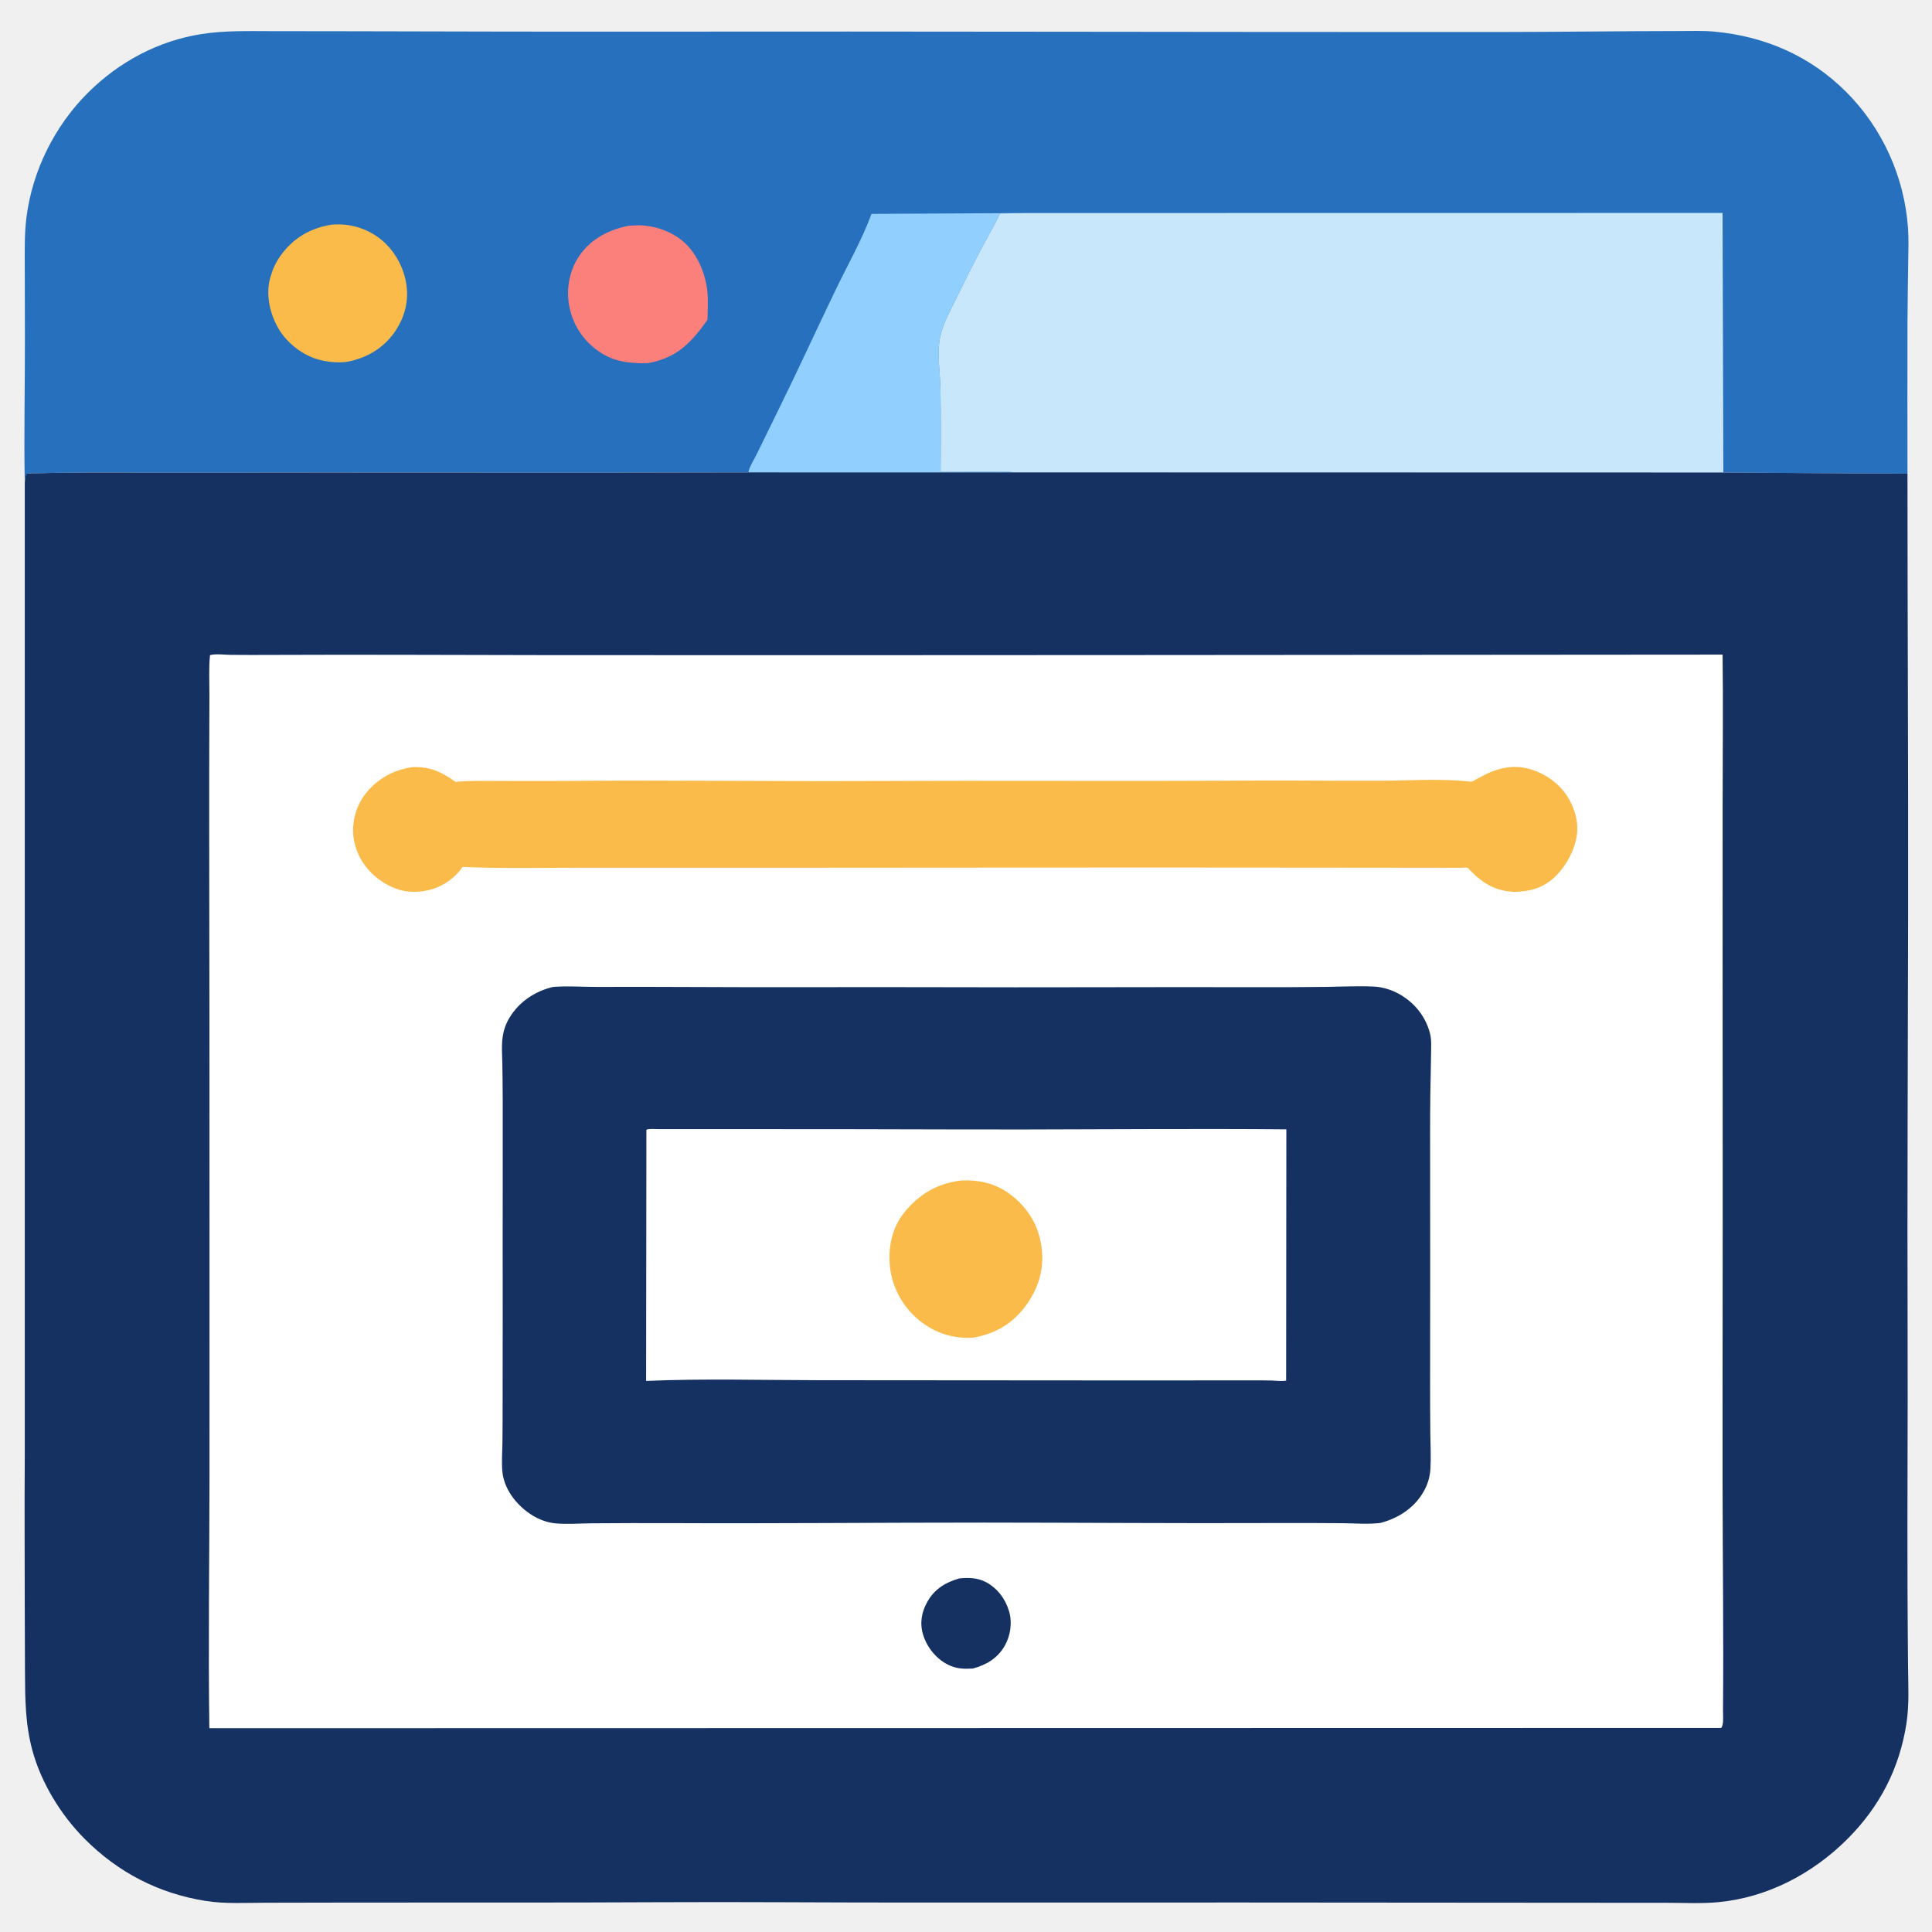
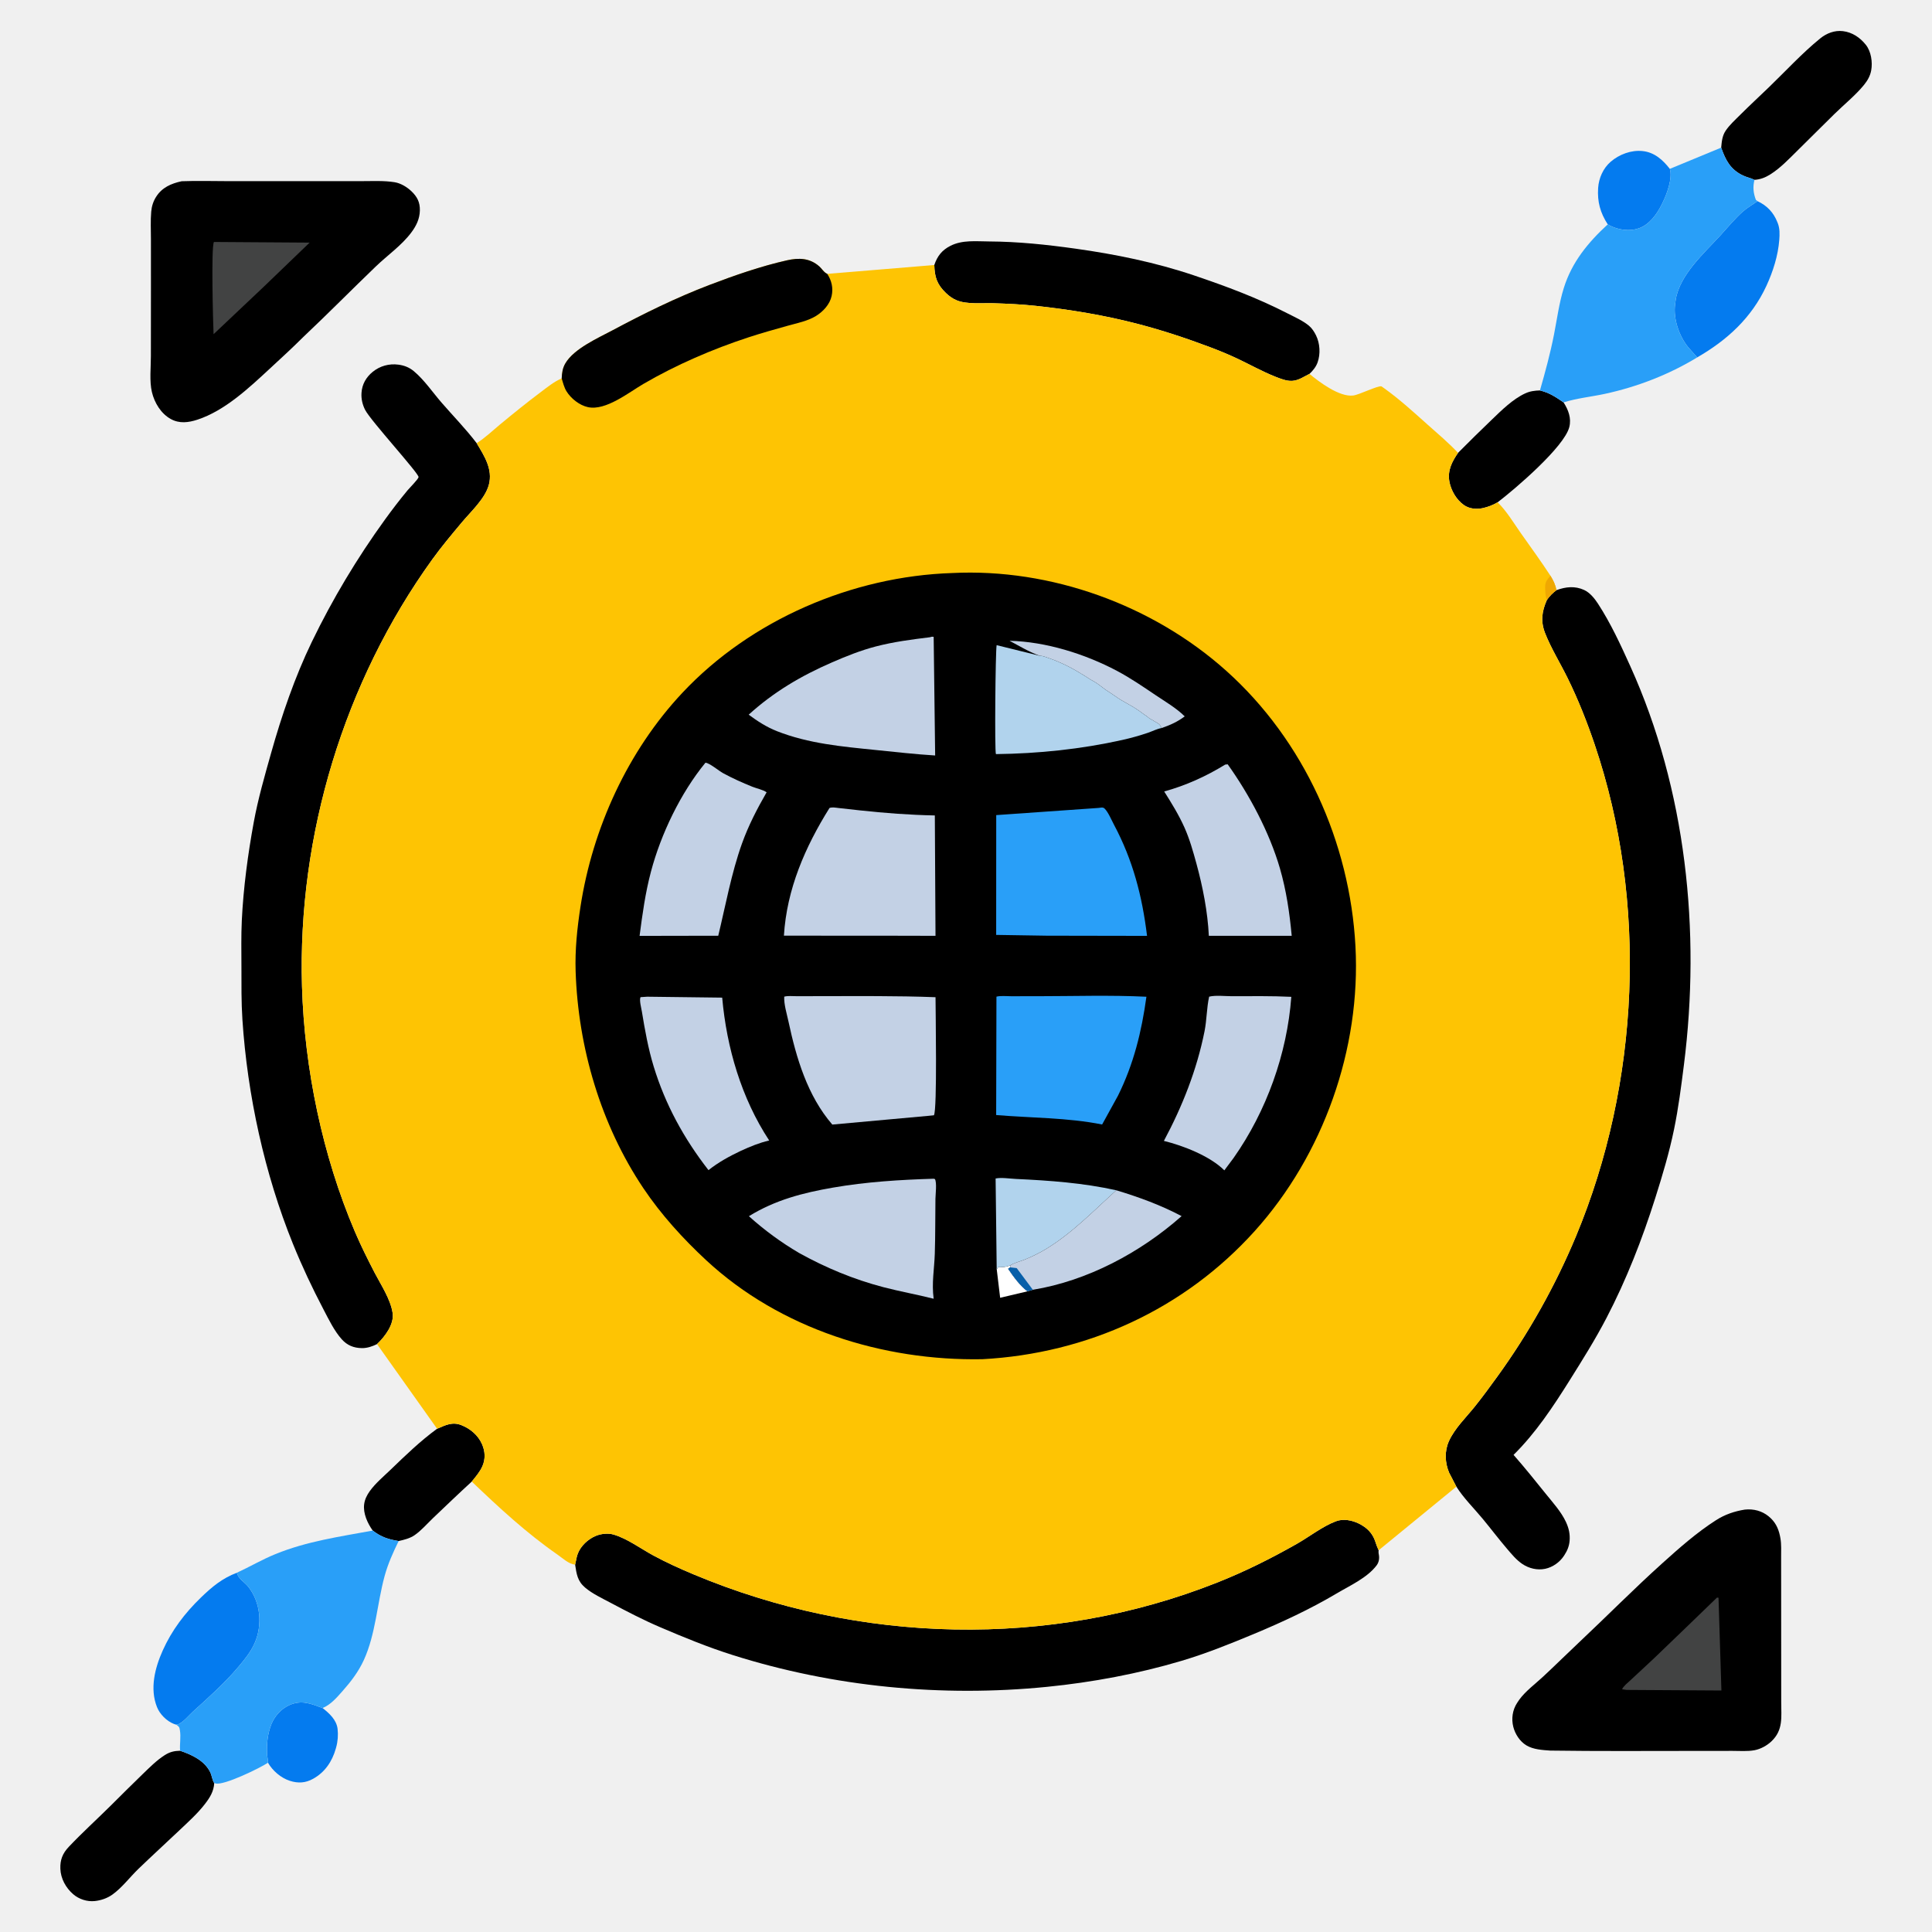
<svg xmlns="http://www.w3.org/2000/svg" width="512" height="512">
-   <path fill="#2670BD" transform="scale(0.5 0.5)" d="M13.135 255.77L13.098 254.933C12.667 229.977 13.242 204.875 13.199 179.903C13.178 167.449 13.134 154.995 13.131 142.541C13.129 133.527 12.882 124.202 14.015 115.25C17.139 90.548 28.932 66.799 46.526 49.25C63.041 32.777 83.858 21.6 107.004 18.02C119.25 16.126 131.557 16.505 143.903 16.512C158.151 16.519 172.399 16.537 186.647 16.565C236.283 16.664 285.918 16.832 335.554 16.768C488.437 16.569 641.317 17.047 794.198 16.962C826.054 16.945 857.907 16.481 889.763 16.448C896.008 16.441 902.43 16.189 908.645 16.762C935.416 19.226 959.425 29.628 978.536 48.741C997.761 67.969 1009.43 93.895 1011.29 121C1011.71 127.12 1011.44 133.361 1011.37 139.497C1011.25 150.357 1011.03 161.217 1011 172.078C1010.92 198.413 1010.99 224.75 1011 251.085L913.409 250.479L537.764 250.399L396.659 250.388C296.145 250.704 195.629 250.311 95.115 250.54C73.306 250.59 51.472 250.283 29.669 250.633C26.112 250.69 22.556 250.766 19 250.862C17.296 250.908 15.325 250.734 13.696 251.25L13.135 255.77Z" />
-   <path fill="#FABB4A" transform="scale(0.5 0.5)" d="M175.337 119.127C184.093 118.252 192.596 120.359 199.862 125.375C207.986 130.982 213.562 140.216 215.25 149.902C216.912 159.438 214.511 168.395 208.989 176.253C202.923 184.885 193.713 190.072 183.458 191.855C178.846 192.33 174.071 191.906 169.58 190.784C160.723 188.572 152.214 182.022 147.605 174.144C143.052 166.363 140.734 156.225 143.191 147.374L143.447 146.5C144.56 142.628 146.21 139.02 148.549 135.732C155.238 126.329 164.056 121.083 175.337 119.127Z" />
-   <path fill="#FB807B" transform="scale(0.5 0.5)" d="M333.442 119.635L338.237 119.393C347.319 119.432 357.39 123.05 363.877 129.621C370.301 136.127 374.213 146.087 374.984 155.125C375.383 159.813 375.024 164.784 374.99 169.503C366.302 181.71 358.756 189.72 343.419 192.475C334.094 192.725 325.674 191.873 317.738 186.501C309.075 180.637 303.448 172.021 301.621 161.73C300.023 152.725 301.941 142.894 307.203 135.36C313.351 126.558 323.057 121.519 333.442 119.635Z" />
-   <path fill="#90CFFE" transform="scale(0.5 0.5)" d="M396.659 250.388C397.086 247.525 399.732 243.492 401.044 240.788C404.859 232.926 408.691 225.079 412.563 217.245C422.922 196.285 432.584 175.044 442.728 153.99C449.175 140.611 456.791 127.293 461.915 113.359L543.045 112.915L542.408 112.959L530.034 113.133C526.785 119.994 522.906 126.565 519.359 133.276C514.943 141.632 510.789 150.096 506.645 158.587C503.561 164.905 499.845 171.457 498.345 178.388C496.454 187.128 498.317 197.345 498.466 206.276C498.709 220.882 498.675 235.506 498.529 250.113C506.969 250.051 515.409 249.988 523.85 250.006C528.394 250.016 533.3 249.67 537.764 250.399L396.659 250.388Z" />
-   <path fill="#C8E7FB" transform="scale(0.5 0.5)" d="M543.045 112.915L912.999 112.86L913.409 250.479L537.764 250.399C533.3 249.67 528.394 250.016 523.85 250.006C515.409 249.988 506.969 250.051 498.529 250.113C498.675 235.506 498.709 220.882 498.466 206.276C498.317 197.345 496.454 187.128 498.345 178.388C499.845 171.457 503.561 164.905 506.645 158.587C510.789 150.096 514.943 141.632 519.359 133.276C522.906 126.565 526.785 119.994 530.034 113.133L542.408 112.959L543.045 112.915Z" />
-   <path fill="#153162" transform="scale(0.5 0.5)" d="M913.409 250.479L1011 251.085C1011.01 328.473 1011.45 405.864 1011.34 483.25C1011.23 558.258 1010.83 633.268 1011.07 708.278C1011.22 753.105 1010.85 797.937 1011.02 842.759C1011.07 856.245 1011.19 869.729 1011.3 883.213C1011.39 893.126 1011.99 903.516 1010.47 913.341C1006.79 937.264 996.297 957.571 979.2 974.678C960.819 993.069 936.785 1005.74 910.744 1008.19C901.712 1009.04 892.198 1008.52 883.109 1008.52C868.304 1008.53 853.499 1008.52 838.694 1008.5C719.238 1008.34 599.788 1008.34 480.329 1008.39C436.444 1008.41 392.544 1007.99 348.663 1008.22C294.949 1008.51 241.238 1008.31 187.523 1008.4C171.888 1008.43 156.252 1008.46 140.616 1008.49C130.132 1008.5 119.238 1009.18 108.871 1007.52C84.048 1003.55 62.532 992.422 44.817 974.589C32.309 961.998 21.911 945.114 17.209 927.906C13.293 913.574 13.32 900.052 13.237 885.356C13.171 873.701 13.124 862.045 13.117 850.389C13.101 824.537 12.937 798.66 13.126 772.81L13.135 255.77L13.696 251.25C15.325 250.734 17.296 250.908 19 250.862C22.556 250.766 26.112 250.69 29.669 250.633C51.472 250.283 73.306 250.59 95.115 250.54C195.629 250.311 296.145 250.704 396.659 250.388L537.764 250.399L913.409 250.479Z" />
-   <path fill="white" transform="scale(0.5 0.5)" d="M111.309 347.25C114.25 346.397 118.981 347.054 122.153 347.089C129.665 347.171 137.173 347.152 144.685 347.117C194.003 346.887 243.335 347.205 292.654 347.236C499.438 347.367 706.22 347.084 913.004 346.963C913.364 373.366 913.032 399.798 913.03 426.206C913.027 480.363 912.98 534.527 913.047 588.685C913.13 654.506 912.934 720.329 912.999 786.151C913.039 826.331 913.587 866.566 913.224 906.738C913.203 909.012 913.74 914.296 912.25 915.832L110.956 915.984C110.346 871.532 110.999 827.01 111.034 782.551C111.097 701.416 111.004 620.28 111.003 539.146C111.002 495.461 110.821 451.774 110.882 408.09C110.9 394.906 110.943 381.721 110.993 368.536C111.02 361.54 110.598 354.205 111.309 347.25Z" />
-   <path fill="#153162" transform="scale(0.5 0.5)" d="M508.495 836.588C513.273 836.082 518.27 836.25 522.6 838.566C528.631 841.791 532.897 847.455 534.816 853.979C536.609 860.073 535.604 867.046 532.417 872.5C528.626 878.987 522.704 882.465 515.642 884.36C510.669 884.614 506.819 884.54 502.237 882.204C496.025 879.036 491.18 872.889 489.207 866.245C487.385 860.109 488.488 854.219 491.646 848.75C495.489 842.096 501.274 838.612 508.495 836.588Z" />
-   <path fill="#FABB4A" transform="scale(0.5 0.5)" d="M218.301 406.634C227.579 406.035 234.207 409.162 241.482 414.454C248.688 413.654 256.188 413.935 263.443 413.922C276.115 413.899 288.791 414.009 301.461 413.896C354.717 413.42 407.948 414.195 461.193 413.951C528.088 413.644 594.979 414.126 661.871 413.72C685.239 413.578 708.6 413.905 731.959 413.805C747.496 413.738 763.906 412.513 779.326 414.308C780.473 414.441 781.69 413.443 782.709 412.898C785.652 411.325 788.602 409.706 791.75 408.574C795.732 407.142 799.939 406.333 804.177 406.518C812.764 406.893 821.848 411.601 827.569 417.955C833.031 424.021 836.576 432.938 835.917 441.132C835.168 450.45 829.291 460.859 821.942 466.651C816.14 471.223 810.267 472.386 803.087 472.708C793.405 472.41 787.03 468.944 780.189 462.327C779.74 461.893 778.267 460.135 777.755 459.953C777.019 459.69 774.819 459.95 773.961 459.949C769.853 459.946 765.744 459.942 761.636 459.938C740.216 459.917 718.797 459.895 697.377 459.87C598.723 459.752 500.064 459.877 401.411 459.939C369.413 459.96 337.414 459.928 305.416 459.93C285.36 459.932 265.182 460.398 245.145 459.498C243.856 461.556 242.062 463.393 240.25 465.004C233.712 470.817 225.145 473.307 216.5 472.532C208.189 471.786 199.623 466.368 194.427 459.975C189.047 453.355 186.335 445.008 187.339 436.481C188.404 427.424 192.958 419.954 200.087 414.322C205.504 410.043 211.495 407.671 218.301 406.634Z" />
-   <path fill="#153162" transform="scale(0.5 0.5)" d="M293.045 523.109C300.618 522.465 308.589 523.094 316.213 523.081C333.286 523.051 350.355 523.03 367.427 523.133C410.371 523.392 453.322 523.081 496.269 523.232C552.186 523.428 608.113 523.096 664.034 523.222C677.052 523.252 690.064 523.242 703.081 523.066C711.394 522.954 719.86 522.509 728.162 522.903C732.849 523.125 737.49 524.591 741.586 526.857C749.732 531.362 755.737 538.897 757.977 547.941C758.819 551.339 758.511 555.254 758.486 558.733C758.437 565.655 758.203 572.573 758.107 579.494C757.928 592.392 757.991 605.299 757.993 618.198C757.999 656.084 758.09 693.952 757.986 731.838C757.96 741.289 757.992 750.736 758.109 760.187C758.183 766.179 758.506 772.287 758.163 778.27C757.887 783.071 756.675 786.999 754.223 791.128C749.231 799.533 740.855 804.825 731.566 807.205C724.967 808.003 717.916 807.374 711.25 807.322C699.117 807.229 686.977 807.193 674.844 807.244C623.678 807.456 572.514 807.021 521.348 807.007C465.76 806.991 410.165 807.556 354.578 807.283C340.975 807.216 327.375 807.309 313.773 807.386C307.413 807.422 300.462 808.018 294.157 807.386C285.66 806.535 277.718 801.135 272.494 794.579C269.197 790.44 266.748 785.27 266.262 779.97C265.813 775.076 266.228 769.933 266.296 765.007C266.405 757.183 266.39 749.355 266.404 741.53C266.455 712.958 266.45 684.386 266.426 655.814C266.406 631.434 266.516 607.053 266.443 582.673C266.424 576.147 266.359 569.626 266.234 563.101C266.153 558.884 265.787 554.512 266.334 550.329L266.454 549.5C266.945 545.923 268.154 542.495 270.033 539.406C275.201 530.912 283.498 525.408 293.045 523.109Z" />
-   <path fill="white" transform="scale(0.5 0.5)" d="M342.61 598.75C344.427 598.136 346.756 598.443 348.685 598.443C352.976 598.443 357.267 598.447 361.558 598.451C377.814 598.467 394.07 598.487 410.327 598.465C454.96 598.407 499.594 598.695 544.225 598.635C590.079 598.573 635.942 598.162 681.795 598.571L681.682 731.75C679.269 732.203 676.319 731.757 673.838 731.692C669.603 731.58 665.359 731.624 661.123 731.624C641.049 731.623 620.976 731.668 600.903 731.661C545.467 731.641 490.031 731.585 434.595 731.543C403.988 731.519 373.028 730.6 342.456 731.915L342.61 598.75Z" />
-   <path fill="#FABB4A" transform="scale(0.5 0.5)" d="M509.658 625.681C518.329 625.235 526.807 627.055 534.044 632.039C543.391 638.475 549.687 647.661 551.701 658.887C553.822 670.707 551.274 681.15 544.448 690.98C537.347 701.207 528.162 706.744 516.006 708.951C505.389 709.686 495.998 706.728 487.622 700.162C478.816 693.259 472.859 682.564 471.696 671.402C470.627 661.13 472.747 650.759 479.317 642.604C487.212 632.803 497.156 627.042 509.658 625.681Z" />
+   <path fill="#047BEF" transform="scale(0.5 0.5)" d="M852.137 118.918C848.151 112.764 846.578 106.961 847.042 99.667C847.373 94.446 849.719 89.127 853.739 85.689C858.292 81.795 864.566 79.436 870.572 80.06C876.917 80.72 881.302 84.726 885.052 89.501C886.609 94.529 883.429 102.975 881.135 107.591L880.766 108.343C878.187 113.526 874.234 119.09 868.531 121.05C863.692 122.712 857.97 121.899 853.423 119.64L852.137 118.918Z" />
+   <path fill="#047BEF" transform="scale(0.5 0.5)" d="M142.033 934.285C142.083 932.74 141.597 931.021 141.535 929.422C141.331 924.127 141.824 918.993 143.773 914.015C145.475 909.669 149.024 905.691 153.286 903.78C159.847 900.839 164.724 902.967 170.973 905.294C174.531 908.071 178.37 911.575 178.927 916.335C179.3 919.523 179.051 923.003 178.18 926.078L177.966 926.849C176.014 933.672 172.219 939.317 165.964 942.793C161.878 945.064 158.003 945.275 153.582 943.854C148.882 942.343 144.503 938.539 142.033 934.285Z" />
+   <path transform="scale(0.5 0.5)" d="M231.671 757.273C236.116 755.364 239.72 753.461 244.49 755.333C249.292 757.218 253.438 760.717 255.512 765.5C257.155 769.288 257.354 773.279 255.69 777.095C254.395 780.066 252.089 782.773 250.045 785.262C243.114 791.615 236.337 798.116 229.529 804.598C226.438 807.542 223.228 811.29 219.731 813.675C217.192 815.405 214.255 816.105 211.304 816.778C205.785 815.898 202.087 814.702 197.55 811.234C194.817 807.384 192.373 802.144 193.015 797.25C193.349 794.708 194.465 792.473 195.934 790.409C198.915 786.221 203.347 782.517 207.039 778.964C214.916 771.383 222.824 763.717 231.671 757.273Z" />
+   <path transform="scale(0.5 0.5)" d="M816.209 206.931C821.455 208.282 824.345 210.312 828.723 213.275C831.236 217.199 832.977 221.656 831.751 226.401C829.021 236.954 803.069 259.142 793.778 266.227C791.336 267.694 788.667 268.714 785.884 269.321C782.538 270.051 778.833 269.705 775.969 267.737C771.959 264.983 769.016 259.897 768.184 255.145C767.164 249.312 769.606 244.671 772.79 240.017C778.692 234.068 784.684 228.2 790.725 222.392C795.949 217.37 801.805 211.544 808.434 208.485C810.947 207.326 813.475 207.022 816.209 206.931Z" />
+   <path fill="#047BEF" transform="scale(0.5 0.5)" d="M125.556 833.582L125.827 834.455C126.678 836.9 129.9 838.864 131.523 840.907C138.164 849.261 139.181 861.19 135.027 870.755C132.925 875.596 129.616 879.598 126.25 883.593C119.029 892.164 110.774 899.463 102.5 906.975C100.255 909.013 97.4 912.539 94.702 913.807C94.223 914.032 93.955 914.035 93.424 914.122L92.117 913.699C88.315 912.158 84.761 908.648 83.233 904.853C79.295 895.067 82.099 884.071 86.229 874.847C91.075 864.027 97.935 855.027 106.42 846.802C112.342 841.061 117.765 836.548 125.556 833.582Z" />
+   <path fill="#047BEF" transform="scale(0.5 0.5)" d="M931.502 106.613C936.497 108.911 940.022 112.611 942.037 117.75L942.299 118.398C943.363 121.173 943.276 124.193 943.056 127.114C942.429 135.446 939.738 143.913 936.25 151.473C928.439 168.4 915.443 180.278 899.547 189.431L894.753 184.014C889.977 178.121 886.84 169.066 887.818 161.432L887.948 160.5L888.179 158.766C890.325 145.62 903.289 134.094 911.861 124.752C915.791 120.468 919.588 115.75 923.982 111.936C926.304 109.922 929.023 108.424 931.502 106.613Z" />
+   <path transform="scale(0.5 0.5)" d="M912.262 78.249C912.55 75.067 912.807 71.982 914.655 69.248C916.714 66.202 919.632 63.578 922.222 60.987C927.22 55.989 932.411 51.214 937.493 46.306C946.378 37.726 955.169 28.166 964.741 20.376C968.131 17.618 972.357 15.984 976.762 16.502C981.736 17.087 985.874 19.907 988.933 23.75C991.743 27.28 992.575 32.952 991.777 37.307C991.235 40.26 989.833 42.7 987.954 45.008C983.494 50.486 977.408 55.391 972.345 60.358C965.784 66.794 959.304 73.313 952.75 79.756C948.207 84.222 943.669 89.079 938.241 92.472C935.636 94.101 932.992 95.131 929.904 95.318C927.945 94.35 925.715 93.95 923.7 92.973C917.126 89.784 914.582 84.866 912.262 78.249Z" />
+   <path transform="scale(0.5 0.5)" d="M95.45 927.925C101.682 930.028 108.501 933.175 111.527 939.5C112.141 940.782 112.708 944.136 113.55 945.013C113.304 949.557 111.184 952.852 108.477 956.341C104.637 961.288 99.675 965.753 95.13 970.058C87.933 976.874 80.605 983.568 73.465 990.441C68.883 994.851 64.618 1000.61 59.484 1004.23C56.812 1006.12 53.458 1007.27 50.211 1007.6C46.139 1008.01 41.863 1006.63 38.781 1003.96C34.881 1000.58 32.181 995.7 31.994 990.485C31.824 985.736 33.184 982.329 36.438 978.883C43.529 971.372 51.267 964.38 58.604 957.1C64.199 951.548 69.762 945.957 75.441 940.49C79.133 936.935 82.934 933.059 87.268 930.295C90.032 928.533 92.198 928.03 95.45 927.925Z" />
+   <path transform="scale(0.5 0.5)" d="M495.199 140.464C496.795 135.734 499.252 132.578 503.775 130.284C510.082 127.086 517.286 127.937 524.159 127.973C539.651 128.055 554.713 129.655 570.041 131.797C591.164 134.75 612.463 139.093 632.7 145.922C649.812 151.697 666.296 157.821 682.392 166.097C686.197 168.054 690.509 169.921 693.8 172.664C695.388 173.988 696.608 175.899 697.515 177.74C699.625 182.02 699.953 187.629 698.332 192.128C697.494 194.457 695.844 196.491 694.06 198.164C691.033 199.643 688.331 201.655 684.838 201.865C681.931 202.039 678.467 200.66 675.795 199.592C668.999 196.875 662.551 193.265 655.939 190.133C651.16 187.87 646.294 185.867 641.346 184.007C628.837 179.306 616.289 175.136 603.355 171.756C585.456 167.079 567.304 164.084 548.914 162.099C541.496 161.298 533.957 160.957 526.5 160.718C520.632 160.531 512.459 161.431 507.031 159.157C504.879 158.255 503.087 156.957 501.411 155.358C496.626 150.794 495.362 146.855 495.199 140.464Z" />
+   <path fill="#299FF8" transform="scale(0.5 0.5)" d="M885.052 89.501L912.262 78.249C914.582 84.866 917.126 89.784 923.7 92.973C925.715 93.95 927.945 94.35 929.904 95.318C928.972 99.08 929.287 102.266 930.642 105.894L931.502 106.613C929.023 108.424 926.304 109.922 923.982 111.936C919.588 115.75 915.791 120.468 911.861 124.752C903.289 134.094 890.325 145.62 888.179 158.766L887.948 160.5L887.818 161.432C886.84 169.066 889.977 178.121 894.753 184.014L899.547 189.431C884.573 198.563 867.649 205.086 850.5 208.776C843.324 210.32 835.714 211.063 828.723 213.275C824.345 210.312 821.455 208.282 816.209 206.931C819.035 197.058 821.705 187.272 823.678 177.185C825.285 168.967 826.345 160.708 828.837 152.684C833.112 138.927 841.704 128.511 852.137 118.918L853.423 119.64C857.97 121.899 863.692 122.712 868.531 121.05C874.234 119.09 878.187 113.526 880.766 108.343L881.135 107.591C883.429 102.975 886.609 94.529 885.052 89.501Z" />
+   <path fill="#299FF8" transform="scale(0.5 0.5)" d="M197.55 811.234C202.087 814.702 205.785 815.898 211.304 816.778C208.352 822.789 205.632 828.815 203.86 835.297C199.871 849.883 199.133 866.126 192.809 879.925C190.002 886.049 186.011 891.268 181.563 896.293C178.557 899.689 175.265 903.559 170.973 905.294C164.724 902.967 159.847 900.839 153.286 903.78C149.024 905.691 145.475 909.669 143.773 914.015C141.824 918.993 141.331 924.127 141.535 929.422C141.597 931.021 142.083 932.74 142.033 934.285C137.744 937.142 118.579 946.466 114.29 945.266L113.55 945.013C112.708 944.136 112.141 940.782 111.527 939.5C108.501 933.175 101.682 930.028 95.45 927.925C95.169 924.404 95.952 920.621 95.363 917.142C95.044 915.257 94.999 915.283 93.424 914.122C93.955 914.035 94.223 914.032 94.702 913.807C97.4 912.539 100.255 909.013 102.5 906.975C110.774 899.463 119.029 892.164 126.25 883.593C129.616 879.598 132.925 875.596 135.027 870.755C139.181 861.19 138.164 849.261 131.523 840.907C129.9 838.864 126.678 836.9 125.827 834.455L125.556 833.582C132.442 830.406 138.905 826.584 145.961 823.71C162.683 816.9 179.963 814.476 197.55 811.234Z" />
+   <path transform="scale(0.5 0.5)" d="M96.208 96.078L96.786 96.049C104.521 95.754 112.371 96.01 120.117 96.007C135.347 96.001 150.577 96 165.806 96C174.574 96.001 183.343 95.991 192.111 96.003C197.728 96.011 203.607 95.678 209.159 96.581C212.41 97.11 215.762 99.144 218.109 101.406C221.186 104.372 222.629 107.244 222.538 111.548C222.443 116.069 220.598 119.782 217.924 123.333C212.793 130.15 205.335 135.318 199.204 141.215C186.303 153.621 173.726 166.372 160.707 178.653C154.94 184.417 148.891 189.933 142.909 195.473C131.906 205.664 119.18 217.66 104.653 222.43C99.905 223.99 95.108 224.628 90.517 222.088C85.286 219.195 81.87 213.481 80.516 207.81C79.15 202.082 79.98 194.645 79.973 188.736C79.96 176.64 79.983 164.545 80.004 152.449C80.018 143.856 79.994 135.264 79.997 126.671C79.999 121.896 79.728 116.901 80.151 112.147C80.401 109.33 81.216 106.738 82.732 104.335C85.858 99.384 90.68 97.279 96.208 96.078Z" />
+   <path fill="#424343" transform="scale(0.5 0.5)" d="M113.377 128.25L164.109 128.592L139.703 152.077L113.197 177.126C112.94 171.207 111.836 131.213 113.377 128.25Z" />
+   <path transform="scale(0.5 0.5)" d="M924.746 800.127L926.456 800.01C931.116 799.927 935.361 801.537 938.661 804.808C941.68 807.798 942.95 811.204 943.67 815.365C944.23 818.6 944.012 822.166 944.029 825.455C944.06 831.343 944.052 837.231 944.049 843.119C944.037 862.83 944.061 882.539 944.083 902.25C944.092 910.159 945.203 916.93 938.923 922.923C936.539 925.199 933.149 927.052 929.9 927.655C926.174 928.347 922.003 927.994 918.204 928.001C911.195 928.013 904.186 928.018 897.177 928.021C872.008 928.031 846.817 928.21 821.65 927.847C817.466 927.543 812.701 927.298 809.02 925.085C805.558 923.003 803.06 919.132 802.073 915.25C800.985 910.971 801.663 906.293 804.082 902.612L804.493 902L805.265 900.848C808.554 896.328 813.673 892.556 817.75 888.773C824.24 882.751 830.541 876.5 836.993 870.43C851.747 856.551 865.902 842.209 880.974 828.634C889.995 820.509 899.361 812.216 909.621 805.67C914.262 802.71 919.331 800.99 924.746 800.127Z" />
+   <path fill="#424343" transform="scale(0.5 0.5)" d="M910.05 846.75L910.851 846.844L912.382 895.998L862.121 895.691L859.75 895.353C860.345 893.783 862.709 891.926 863.96 890.75C868.214 886.75 872.557 882.844 876.787 878.817C887.934 868.206 898.953 857.419 910.05 846.75Z" />
+   <path transform="scale(0.5 0.5)" d="M304.832 829.309L305.201 827.556C305.484 826.193 305.74 824.812 306.233 823.506C307.805 819.338 311.691 815.767 315.75 814.062C318.515 812.9 322.28 812.487 325.203 813.344C332.462 815.47 339.733 820.901 346.414 824.505C353.266 828.201 360.384 831.418 367.559 834.429C455.382 871.279 556.076 874.024 644.925 838.866C659.687 833.024 673.472 826.142 687.269 818.32C693.995 814.506 700.921 809.003 708.093 806.299C711.983 804.832 716.574 805.735 720.21 807.524C724.497 809.633 727.559 812.669 729.003 817.261C729.436 818.637 729.899 819.901 730.499 821.213L730.714 821.675L730.65 822.194C730.603 822.927 730.698 823.365 730.825 824.064C731.176 825.995 730.857 828.046 729.657 829.645C724.686 836.268 715.492 840.389 708.489 844.544C694.413 852.894 679.595 859.771 664.5 866.065C652.009 871.272 639.315 876.378 626.338 880.249C603.315 887.117 578.936 891.661 555.036 894.052C499.226 899.637 441.829 894.14 388.33 877.202C375.188 873.041 362.499 867.845 349.839 862.422C340.879 858.584 332.321 854.135 323.721 849.562C319.255 847.187 313.942 844.715 310.092 841.425C306.05 837.97 305.602 834.303 304.832 829.309Z" />
+   <path transform="scale(0.5 0.5)" d="M824.929 312.806C829.851 310.998 834.715 310.466 839.583 312.681C842.672 314.086 845.174 317.206 846.989 320C853.796 330.478 858.916 341.653 864.051 353C893.703 418.529 901.503 493.618 892.499 564.5C891.042 575.976 889.604 587.293 887.266 598.636C884.726 610.959 881.139 622.939 877.342 634.921C870.4 656.827 862.054 678.245 851.42 698.647C845.512 709.981 838.713 720.818 831.926 731.638C823.211 745.532 813.937 759.552 802.216 771.115C808.078 777.783 813.687 784.779 819.253 791.699C822.995 796.35 827.46 801.235 829.981 806.674C831.512 809.977 832.215 813.031 831.923 816.662C831.701 819.419 830.711 821.898 829.19 824.189L828.891 824.657C826.671 828.034 822.971 830.655 819 831.495C814.81 832.383 810.372 831.302 806.855 828.93C803.688 826.794 801.277 823.823 798.81 820.945C794.359 815.751 790.231 810.281 785.87 805.011C781.31 799.502 775.717 793.999 771.904 787.959L768.067 780.557C765.824 775.271 765.575 769.097 767.964 763.824C771.055 757.003 777.102 751.223 781.75 745.419C785.87 740.273 789.775 734.918 793.643 729.58C810.201 706.732 824.415 681.363 835.271 655.318C869.115 574.124 873.49 478.03 845.204 394.584C841.113 382.513 836.41 370.643 830.772 359.205C826.957 351.464 822.207 343.805 819.021 335.812C816.441 329.337 817.179 324.188 819.882 317.971C821.316 315.905 822.896 314.283 824.929 312.806Z" />
+   <path transform="scale(0.5 0.5)" d="M199.824 712.407C197.281 713.646 194.669 714.556 191.799 714.524C187.498 714.475 184.016 713.074 181.127 709.839C177.115 705.347 174.191 699.233 171.405 693.92C165.478 682.618 160.068 671.128 155.275 659.296C140.216 622.123 131.116 580.4 128.484 540.379C127.873 531.076 127.976 521.723 127.965 512.404C127.955 504.24 127.771 496 128.165 487.848C129.002 470.542 131.376 452.776 134.506 435.75C136.785 423.352 140.261 411.299 143.675 399.181C149.293 379.235 156.229 358.922 165.259 340.233C176.241 317.503 189.308 295.725 204.11 275.287C207.928 270.015 211.906 264.829 216.063 259.817C217.05 258.628 221.618 254.059 221.846 252.901C222.206 251.075 196.437 222.981 193.529 217.25C192.096 214.426 191.399 211.408 191.604 208.244C191.901 203.662 194.009 199.97 197.55 197.079C201.372 193.959 206.268 192.619 211.156 193.27C214.247 193.682 216.899 194.713 219.313 196.712C224.788 201.247 229.352 207.992 234.033 213.39C240.273 220.583 246.852 227.29 252.64 234.882C256.67 241.627 261.297 248.685 259.108 256.934C257.17 264.236 249.596 271.117 244.814 276.836C239.468 283.23 234.041 289.672 229.166 296.434C182.325 361.4 157.732 442.738 160.061 522.73C161.332 566.39 170.959 612.615 188.094 652.785C191.25 660.184 194.834 667.366 198.531 674.505C201.888 680.986 207.011 688.598 208.098 695.917C208.992 701.943 203.985 708.475 199.824 712.407Z" />
+   <path fill="#FEC403" transform="scale(0.5 0.5)" d="M297.711 200.56C297.855 197.619 298.157 195.117 299.681 192.537C304.258 184.79 316.915 179.195 324.61 175.09C341.411 166.127 358.274 157.8 376.095 151C389.283 145.967 403.363 141.073 417.145 137.972C423.385 136.568 429.165 136.712 434.25 141.204C435.514 142.32 436.453 144.009 437.91 144.858L438.461 145.162L495.199 140.464C495.362 146.855 496.626 150.794 501.411 155.358C503.087 156.957 504.879 158.255 507.031 159.157C512.459 161.431 520.632 160.531 526.5 160.718C533.957 160.957 541.496 161.298 548.914 162.099C567.304 164.084 585.456 167.079 603.355 171.756C616.289 175.136 628.837 179.306 641.346 184.007C646.294 185.867 651.16 187.87 655.939 190.133C662.551 193.265 668.999 196.875 675.795 199.592C678.467 200.66 681.931 202.039 684.838 201.865C688.331 201.655 691.033 199.643 694.06 198.164C699.357 202.592 709.981 210.541 717.263 209.627C720.409 209.232 730.254 204.307 732.203 204.77C732.217 204.773 733.41 205.621 733.566 205.732C741.663 211.507 749.175 218.378 756.592 225.001C762.035 229.861 767.809 234.69 772.79 240.017C769.606 244.671 767.164 249.312 768.184 255.145C769.016 259.897 771.959 264.983 775.969 267.737C778.833 269.705 782.538 270.051 785.884 269.321C788.667 268.714 791.336 267.694 793.778 266.227C798.519 270.841 802.13 276.97 805.928 282.371C811.247 289.935 816.737 297.435 821.788 305.177C823.357 307.817 824.366 309.723 824.929 312.806C822.896 314.283 821.316 315.905 819.882 317.971C817.179 324.188 816.441 329.337 819.021 335.812C822.207 343.805 826.957 351.464 830.772 359.205C836.41 370.643 841.113 382.513 845.204 394.584C873.49 478.03 869.115 574.124 835.271 655.318C824.415 681.363 810.201 706.732 793.643 729.58C789.775 734.918 785.87 740.273 781.75 745.419C777.102 751.223 771.055 757.003 767.964 763.824C765.575 769.097 765.824 775.271 768.067 780.557L771.904 787.959L730.714 821.675L730.499 821.213C729.899 819.901 729.436 818.637 729.003 817.261C727.559 812.669 724.497 809.633 720.21 807.524C716.574 805.735 711.983 804.832 708.093 806.299C700.921 809.003 693.995 814.506 687.269 818.32C673.472 826.142 659.687 833.024 644.925 838.866C556.076 874.024 455.382 871.279 367.559 834.429C360.384 831.418 353.266 828.201 346.414 824.505C339.733 820.901 332.462 815.47 325.203 813.344C322.28 812.487 318.515 812.9 315.75 814.062C311.691 815.767 307.805 819.338 306.233 823.506C305.74 824.812 305.484 826.193 305.201 827.556L304.832 829.309C301.401 828.963 298.234 825.888 295.458 823.956C278.941 812.462 264.55 799.132 250.045 785.262C252.089 782.773 254.395 780.066 255.69 777.095C257.354 773.279 257.155 769.288 255.512 765.5C253.438 760.717 249.292 757.218 244.49 755.333C239.72 753.461 236.116 755.364 231.671 757.273L199.824 712.407C203.985 708.475 208.992 701.943 208.098 695.917C207.011 688.598 201.888 680.986 198.531 674.505C194.834 667.366 191.25 660.184 188.094 652.785C170.959 612.615 161.332 566.39 160.061 522.73C157.732 442.738 182.325 361.4 229.166 296.434C234.041 289.672 239.468 283.23 244.814 276.836C249.596 271.117 257.17 264.236 259.108 256.934C261.297 248.685 256.67 241.627 252.64 234.882C257.045 232.153 261.007 228.307 265 225.007C272.055 219.177 279.21 213.367 286.539 207.882C290.036 205.266 293.658 202.256 297.711 200.56Z" />
+   <path fill="#EFA802" transform="scale(0.5 0.5)" d="M821.788 305.177C823.357 307.817 824.366 309.723 824.929 312.806C822.896 314.283 821.316 315.905 819.882 317.971C819.195 316.206 819.084 314.568 818.984 312.687C818.781 308.879 819.318 307.948 821.788 305.177Z" />
+   <path transform="scale(0.5 0.5)" d="M297.711 200.56C297.855 197.619 298.157 195.117 299.681 192.537C304.258 184.79 316.915 179.195 324.61 175.09C341.411 166.127 358.274 157.8 376.095 151C389.283 145.967 403.363 141.073 417.145 137.972C423.385 136.568 429.165 136.712 434.25 141.204C435.514 142.32 436.453 144.009 437.91 144.858L438.461 145.162C440.789 148.69 441.704 152.687 440.788 156.864C439.802 161.359 436.294 165.115 432.481 167.474C428.134 170.164 422.428 171.272 417.549 172.638C410.59 174.587 403.614 176.531 396.745 178.782C377.718 185.018 358.435 193.342 341.122 203.421C333.201 208.032 321.095 217.835 311.623 215.794C307.152 214.83 302.618 211.234 300.242 207.37C299.03 205.398 298.35 202.773 297.711 200.56Z" />
+   <path transform="scale(0.5 0.5)" d="M504.665 303.72C556.936 301.09 611.031 320.67 649.965 355.567C691.174 392.503 715.475 446.458 718.42 501.535C721.326 555.887 701.408 612.105 665.013 652.501C627.698 693.919 576.22 717.398 520.732 720.403C467.94 721.399 413.487 704.303 374.353 668.003C362.018 656.56 350.367 643.74 340.986 629.75C318.445 596.131 306.409 555.22 305.097 514.877C304.72 503.295 305.914 491.994 307.671 480.559C314.063 438.97 332.725 398.08 361.633 367.245C397.99 328.465 451.787 305.434 504.665 303.72Z" />
+   <path fill="white" transform="scale(0.5 0.5)" d="M535.46 670.691L535.41 671.722L534.336 672.5C536.868 676.261 540.896 681.849 544.616 684.417L530.098 687.852L528.303 672.838L529 671.671C531.372 671.677 533.217 671.575 535.46 670.691Z" />
+   <path fill="#C3D1E5" transform="scale(0.5 0.5)" d="M551.187 347.608L550.784 347.462C545.124 345.371 540.341 342.413 535.066 339.627C554.297 340.102 574.994 346.555 591.977 355.554C599.118 359.338 605.709 363.861 612.394 368.368C617.646 371.909 623.414 375.235 627.929 379.693C624.15 382.554 620.089 384.389 615.612 385.891C615.081 384.628 614.531 383.731 613.266 383.1C612.438 382.687 611.793 382.21 611 381.755C610.124 381.253 609.507 381.034 608.702 380.363C607.837 379.643 608.195 379.845 607.25 379.255C605.993 378.471 604.943 377.54 603.719 376.724L603 376.255C599.351 373.68 595.098 371.885 591.5 369.255C589.819 368.026 587.982 366.956 586.25 365.755C583.986 364.185 581.676 362.134 579.233 360.875C577.803 360.138 576.384 359.118 575 358.267L572.5 356.764C567.424 353.627 561.398 350.666 555.747 348.777C554.297 348.293 552.716 347.55 551.187 347.608Z" />
+   <path fill="#B1D3ED" transform="scale(0.5 0.5)" d="M528.303 672.838C528.123 672.628 528.267 672.286 528.263 672.009C528.258 671.696 528.251 671.384 528.25 671.07L527.693 624.621C530.85 623.988 535.091 624.705 538.341 624.858C556.296 625.702 574.084 626.953 591.671 630.87C579.749 641.619 568.312 653.546 554.53 661.925C550.935 664.111 546.99 666.035 543.09 667.623C540.779 668.564 537.455 669.316 535.46 670.691C533.217 671.575 531.372 671.677 529 671.671L528.303 672.838Z" />
+   <path fill="#C3D1E5" transform="scale(0.5 0.5)" d="M591.671 630.87C603.708 634.529 615.127 638.679 626.278 644.561C604.421 663.923 576.297 678.895 547.433 683.61L544.616 684.417C540.896 681.849 536.868 676.261 534.336 672.5L535.41 671.722L535.46 670.691C537.455 669.316 540.779 668.564 543.09 667.623C546.99 666.035 550.935 664.111 554.53 661.925C568.312 653.546 579.749 641.619 591.671 630.87Z" />
+   <path fill="#075FA9" transform="scale(0.5 0.5)" d="M535.41 671.722L538.874 672.123L547.433 683.61L544.616 684.417C540.896 681.849 536.868 676.261 534.336 672.5L535.41 671.722Z" />
+   <path fill="#B1D3ED" transform="scale(0.5 0.5)" d="M615.612 385.891C613.223 386.299 610.65 387.646 608.307 388.433C603.888 389.918 599.431 391.176 594.879 392.191C572.926 397.086 550.341 399.431 527.866 399.694C527.111 398.378 527.603 345.005 528.239 341.944L551.187 347.608C552.716 347.55 554.297 348.293 555.747 348.777C561.398 350.666 567.424 353.627 572.5 356.764L575 358.267C576.384 359.118 577.803 360.138 579.233 360.875C581.676 362.134 583.986 364.185 586.25 365.755C587.982 366.956 589.819 368.026 591.5 369.255C595.098 371.885 599.351 373.68 603 376.255L603.719 376.724C604.943 377.54 605.993 378.471 607.25 379.255C608.195 379.845 607.837 379.643 608.702 380.363C609.507 381.034 610.124 381.253 611 381.755C611.793 382.21 612.438 382.687 613.266 383.1C614.531 383.731 615.081 384.628 615.612 385.891Z" />
+   <path fill="#C3D1E5" transform="scale(0.5 0.5)" d="M649.379 405.25L650.696 405.096C662.213 421.208 672.834 441.173 678.376 460.228C681.78 471.934 683.507 483.9 684.638 496.007L652.75 495.985L640.71 495.993C640.099 483.274 637.49 470.027 634.142 457.766C632.384 451.328 630.535 444.761 627.816 438.658C624.819 431.935 620.97 425.711 617.05 419.503C628.621 416.28 639.157 411.528 649.379 405.25Z" />
+   <path fill="#C3D1E5" transform="scale(0.5 0.5)" d="M343.025 528.276L382.778 528.761C385.131 555.323 392.986 582.111 407.688 604.478C402.292 605.754 397.608 607.698 392.565 610.015C386.509 612.881 380.775 616.036 375.509 620.193C362.547 603.535 352.645 585.517 346.46 565.246C343.574 555.789 341.811 545.958 340.221 536.211C339.923 534.385 338.723 529.97 339.5 528.51L343.025 528.276Z" />
+   <path fill="#C3D1E5" transform="scale(0.5 0.5)" d="M373.902 404.25C376.068 404.394 381.008 408.573 383.203 409.77C388.179 412.485 393.447 414.84 398.697 416.965C401.068 417.925 404.255 418.494 406.324 419.934C401.261 428.71 396.675 437.57 393.25 447.135C387.667 462.73 384.577 479.854 380.684 495.971L371.25 495.973L338.992 496.033C340.494 484.505 342.031 473.279 345.017 462C350.302 442.037 360.774 420.253 373.902 404.25Z" />
+   <path fill="#C3D1E5" transform="scale(0.5 0.5)" d="M640.867 528.25C644.329 527.398 649.21 528.015 652.887 528.012C663.388 528.003 673.929 527.825 684.419 528.339C682.199 558.506 671.257 588.98 653.833 613.733L648.921 620.314C641.373 612.749 627.118 607.213 616.884 604.7C626.67 586.433 634.364 566.981 638.426 546.601C639.632 540.551 639.545 534.194 640.867 528.25Z" />
+   <path fill="#C3D1E5" transform="scale(0.5 0.5)" d="M494.834 624.75L495.529 624.934C496.639 626.83 495.834 633.02 495.802 635.389C495.67 645.086 495.777 654.808 495.461 664.5C495.192 672.752 493.741 680.053 494.861 688.363C486.006 686.109 476.998 684.531 468.15 682.21C452.405 678.078 437.703 671.961 423.487 664.076C413.892 658.423 405.209 652.059 396.93 644.612C410.935 636.004 425.521 632.221 441.555 629.447C459.234 626.388 476.932 625.297 494.834 624.75Z" />
+   <path fill="#C3D1E5" transform="scale(0.5 0.5)" d="M492.889 337.75C493.745 337.461 493.928 337.406 494.863 337.543L495.651 400.421C485.125 399.779 474.645 398.58 464.156 397.515C446.279 395.7 428.607 394.149 411.737 387.512C406.274 385.348 401.516 382.268 396.817 378.795C410.126 366.705 424.636 358.177 441.096 351.024C448.567 347.777 456.25 344.702 464.146 342.648C473.689 340.165 483.139 338.946 492.889 337.75Z" />
+   <path fill="#299FF8" transform="scale(0.5 0.5)" d="M528.136 528.25C530.424 527.668 533.371 528.018 535.733 528.018C540.441 528.016 545.149 528.013 549.857 528.012C569.03 528.006 588.488 527.351 607.626 528.292C605.085 546.78 600.887 563.936 592.547 580.75L584.151 596.006C565.822 592.331 546.547 592.555 527.985 590.995L528.136 528.25Z" />
+   <path fill="#C3D1E5" transform="scale(0.5 0.5)" d="M415.646 528.25C417.538 527.72 420.008 527.996 421.984 527.995C425.963 527.992 429.942 527.988 433.921 527.986C454.559 527.975 475.221 527.752 495.847 528.539C495.86 536.084 496.807 588.144 495 591.117L492.1 591.415L441.143 596.046C427.949 580.788 422.053 560.79 417.908 541.422C417.029 537.315 415.47 532.404 415.646 528.25Z" />
+   <path fill="#C3D1E5" transform="scale(0.5 0.5)" d="M439.648 428.25C441.123 427.696 442.902 428.097 444.442 428.263C448.165 428.663 451.885 429.096 455.608 429.502C468.994 430.962 482.013 431.931 495.481 432.204L495.837 496.004L472.12 495.949L415.491 495.92C416.991 471.292 426.734 448.909 439.648 428.25Z" />
+   <path fill="#299FF8" transform="scale(0.5 0.5)" d="M582.321 428.215C583.417 428.104 584.549 427.685 585.433 428.535C587.381 430.41 589.092 434.589 590.413 437.066C600.469 455.924 605.389 474.973 607.959 496.032L554.75 495.936L527.991 495.52L528.021 432.023L582.321 428.215Z" />
</svg>
